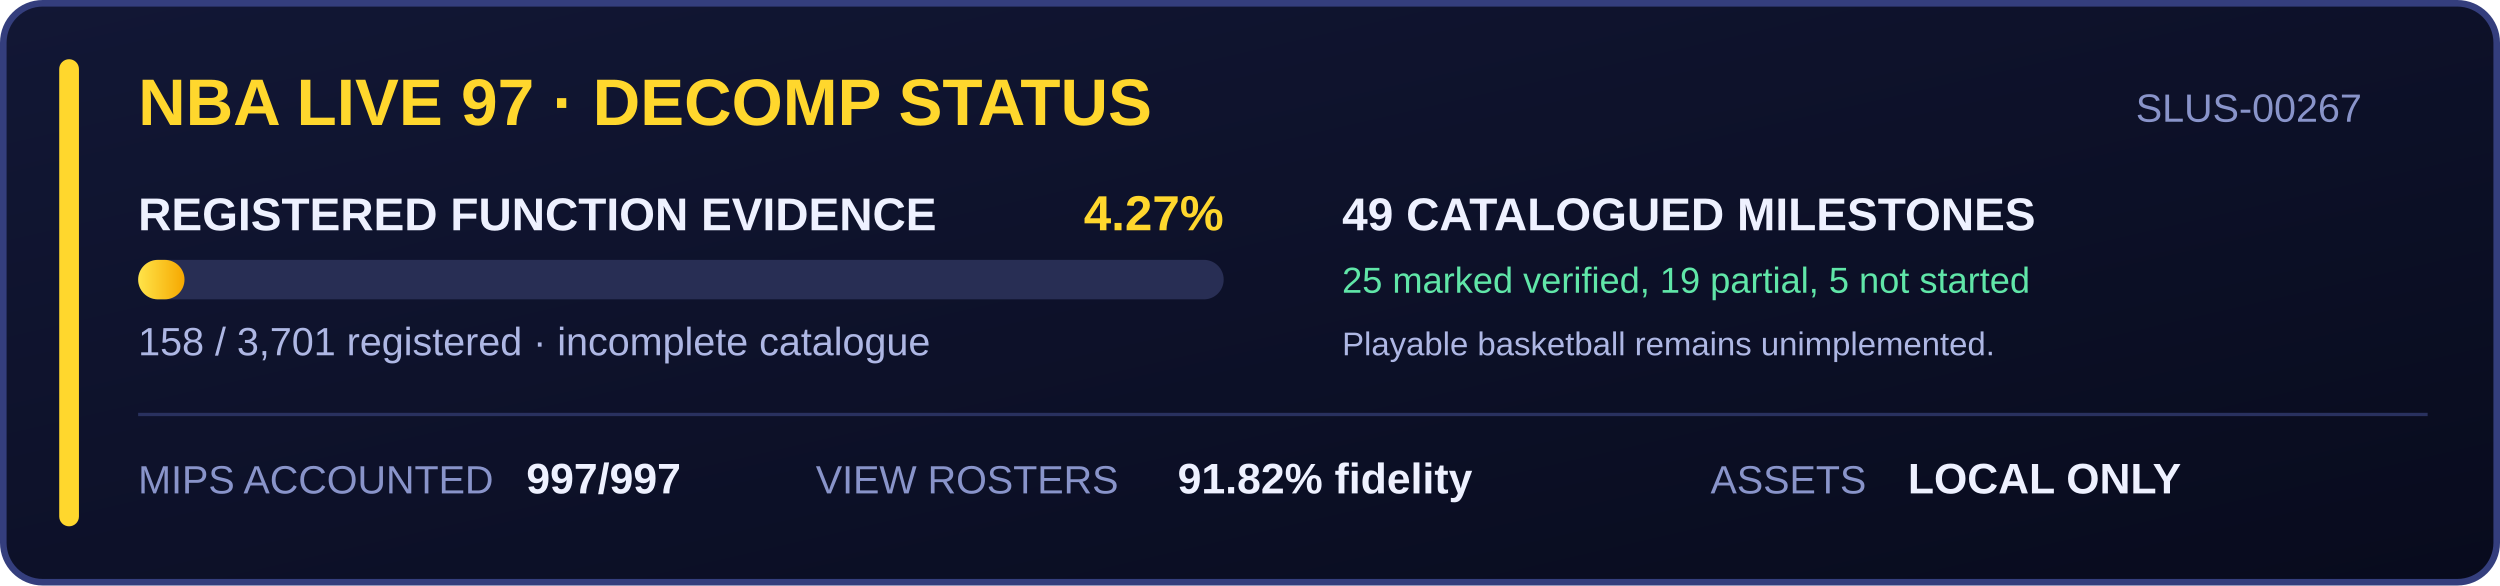
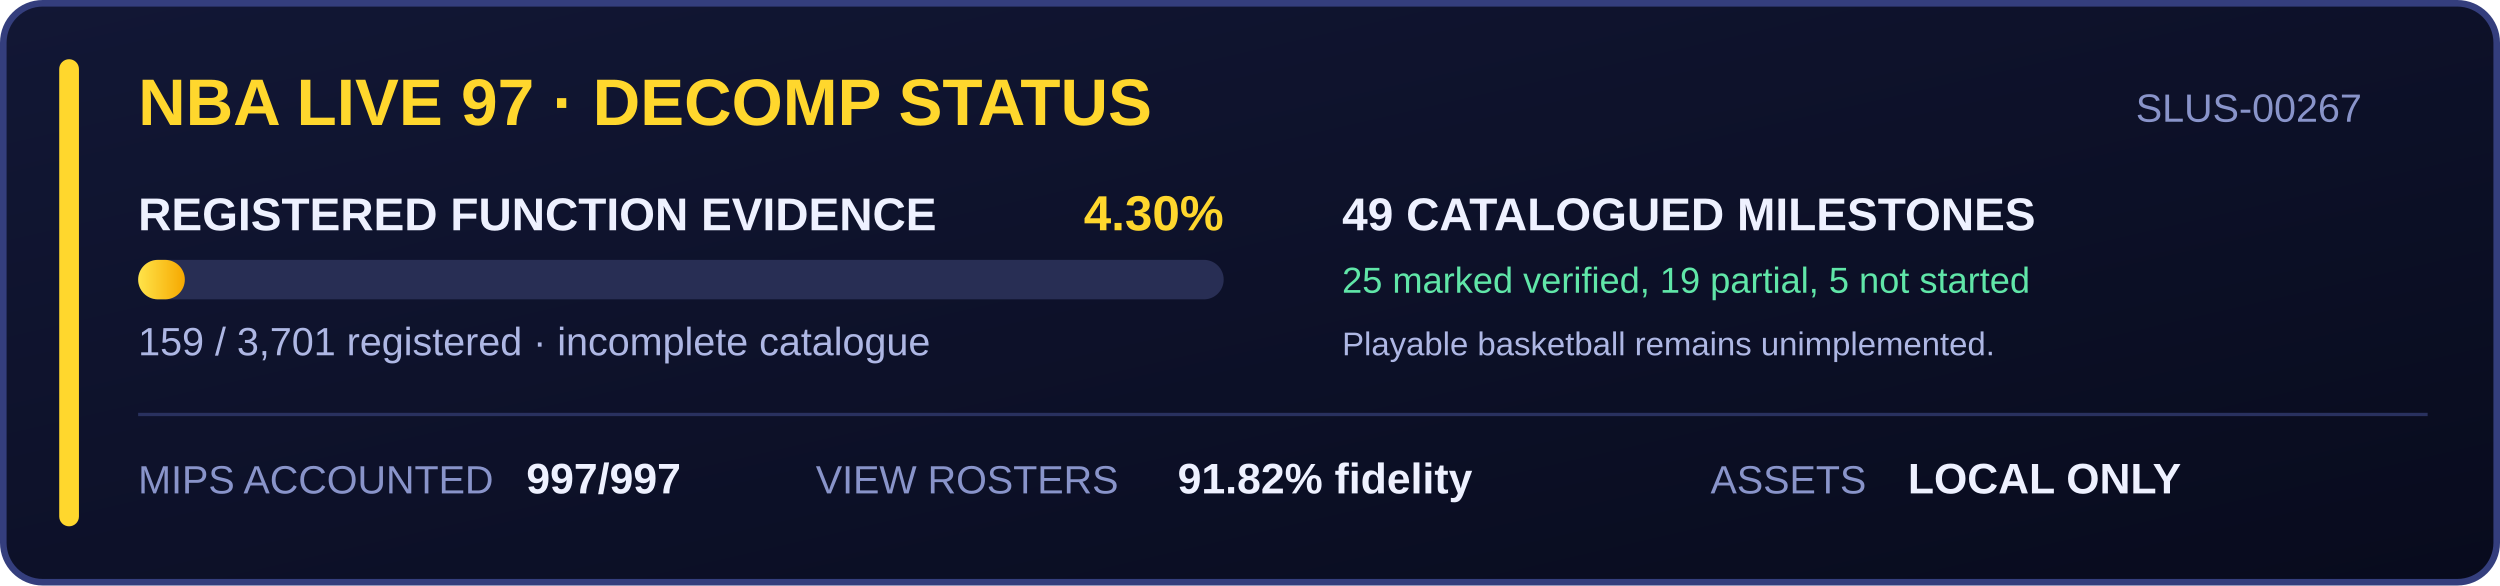
<svg xmlns="http://www.w3.org/2000/svg" width="760" height="178" viewBox="0 0 760 178" role="img" aria-labelledby="title desc">
  <defs>
    <linearGradient id="panel" x1="0" y1="0" x2="1" y2="1">
      <stop stop-color="#121735" />
      <stop offset="1" stop-color="#080b1d" />
    </linearGradient>
    <linearGradient id="gold" x1="0" y1="0" x2="1" y2="0">
      <stop stop-color="#ffe44a" />
      <stop offset="1" stop-color="#f6a800" />
    </linearGradient>
  </defs>
  <rect x="1" y="1" width="758" height="176" rx="12" fill="url(#panel)" stroke="#343e7d" stroke-width="2" />
  <rect x="18" y="18" width="6" height="142" rx="3" fill="#ffd72d" />
  <g font-family="Segoe UI, Arial, sans-serif">
    <text x="42" y="38" fill="#ffd72d" font-size="20" font-weight="700">NBA LIVE 97 · DECOMP STATUS</text>
    <text x="718" y="37" fill="#8994ca" font-size="12" text-anchor="end">SLUS-00267</text>
    <text x="42" y="70" fill="#eef1ff" font-size="14" font-weight="600">REGISTERED FUNCTION EVIDENCE</text>
-     <text x="372" y="70" fill="#ffd72d" font-size="15" font-weight="700" text-anchor="end">4.27%</text>
+     <text x="372" y="70" fill="#ffd72d" font-size="15" font-weight="700" text-anchor="end">4.30%</text>
    <rect x="42" y="79" width="330" height="12" rx="6" fill="#282e54" />
-     <rect x="42" y="79" width="14.09" height="12" rx="6" fill="url(#gold)" />
-     <text x="42" y="108" fill="#aeb7e4" font-size="12">158 / 3,701 registered · incomplete catalogue</text>
+     <rect x="42" y="79" width="14.19" height="12" rx="6" fill="url(#gold)" />
+     <text x="42" y="108" fill="#aeb7e4" font-size="12">159 / 3,701 registered · incomplete catalogue</text>
    <text x="408" y="70" fill="#eef1ff" font-size="14" font-weight="600">49 CATALOGUED MILESTONES</text>
    <text x="408" y="89" fill="#60e6a8" font-size="11">25 marked verified, 19 partial, 5 not started</text>
    <text x="408" y="108" fill="#aeb7e4" font-size="10">Playable basketball remains unimplemented.</text>
    <line x1="42" y1="126" x2="738" y2="126" stroke="#29315f" />
    <text x="42" y="150" fill="#8994ca" font-size="12">MIPS ACCOUNTED</text>
    <text x="160" y="150" fill="#eef1ff" font-size="13" font-weight="700">997/997</text>
    <text x="248" y="150" fill="#8994ca" font-size="12">VIEW ROSTERS</text>
    <text x="358" y="150" fill="#eef1ff" font-size="13" font-weight="700">91.82% fidelity</text>
    <text x="520" y="150" fill="#8994ca" font-size="12">ASSETS</text>
    <text x="580" y="150" fill="#eef1ff" font-size="13" font-weight="700">LOCAL ONLY</text>
  </g>
</svg>
